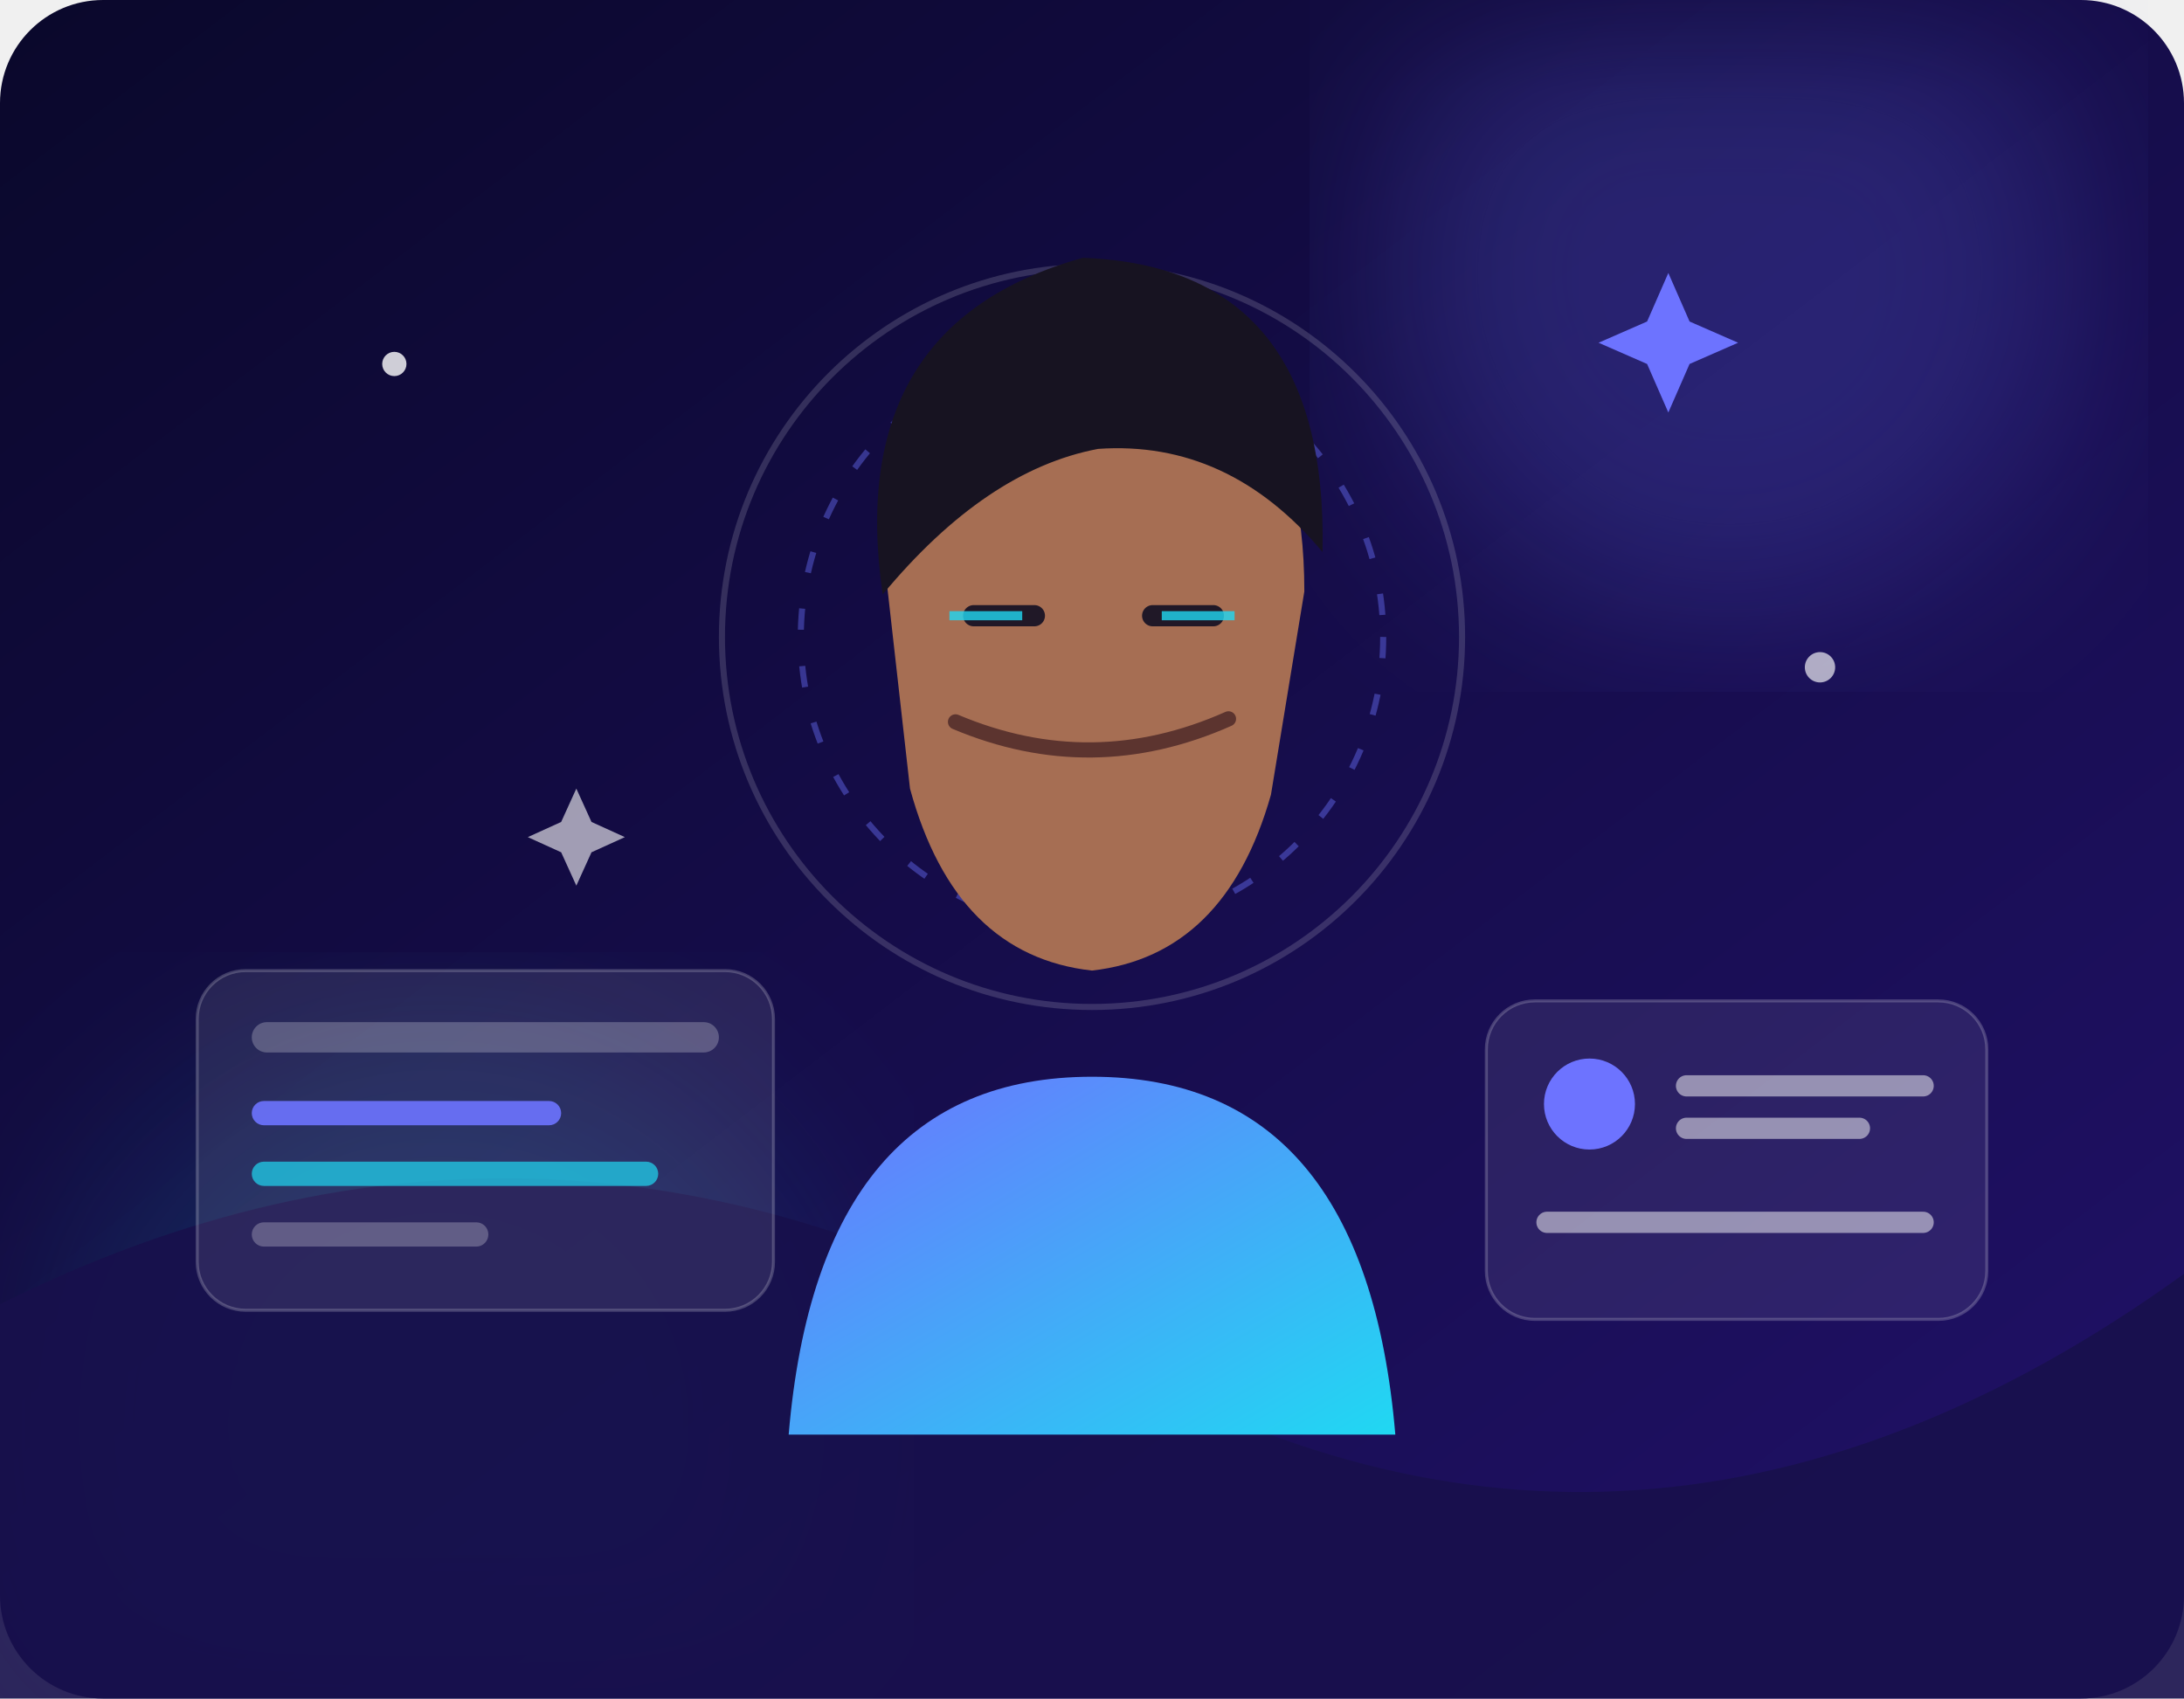
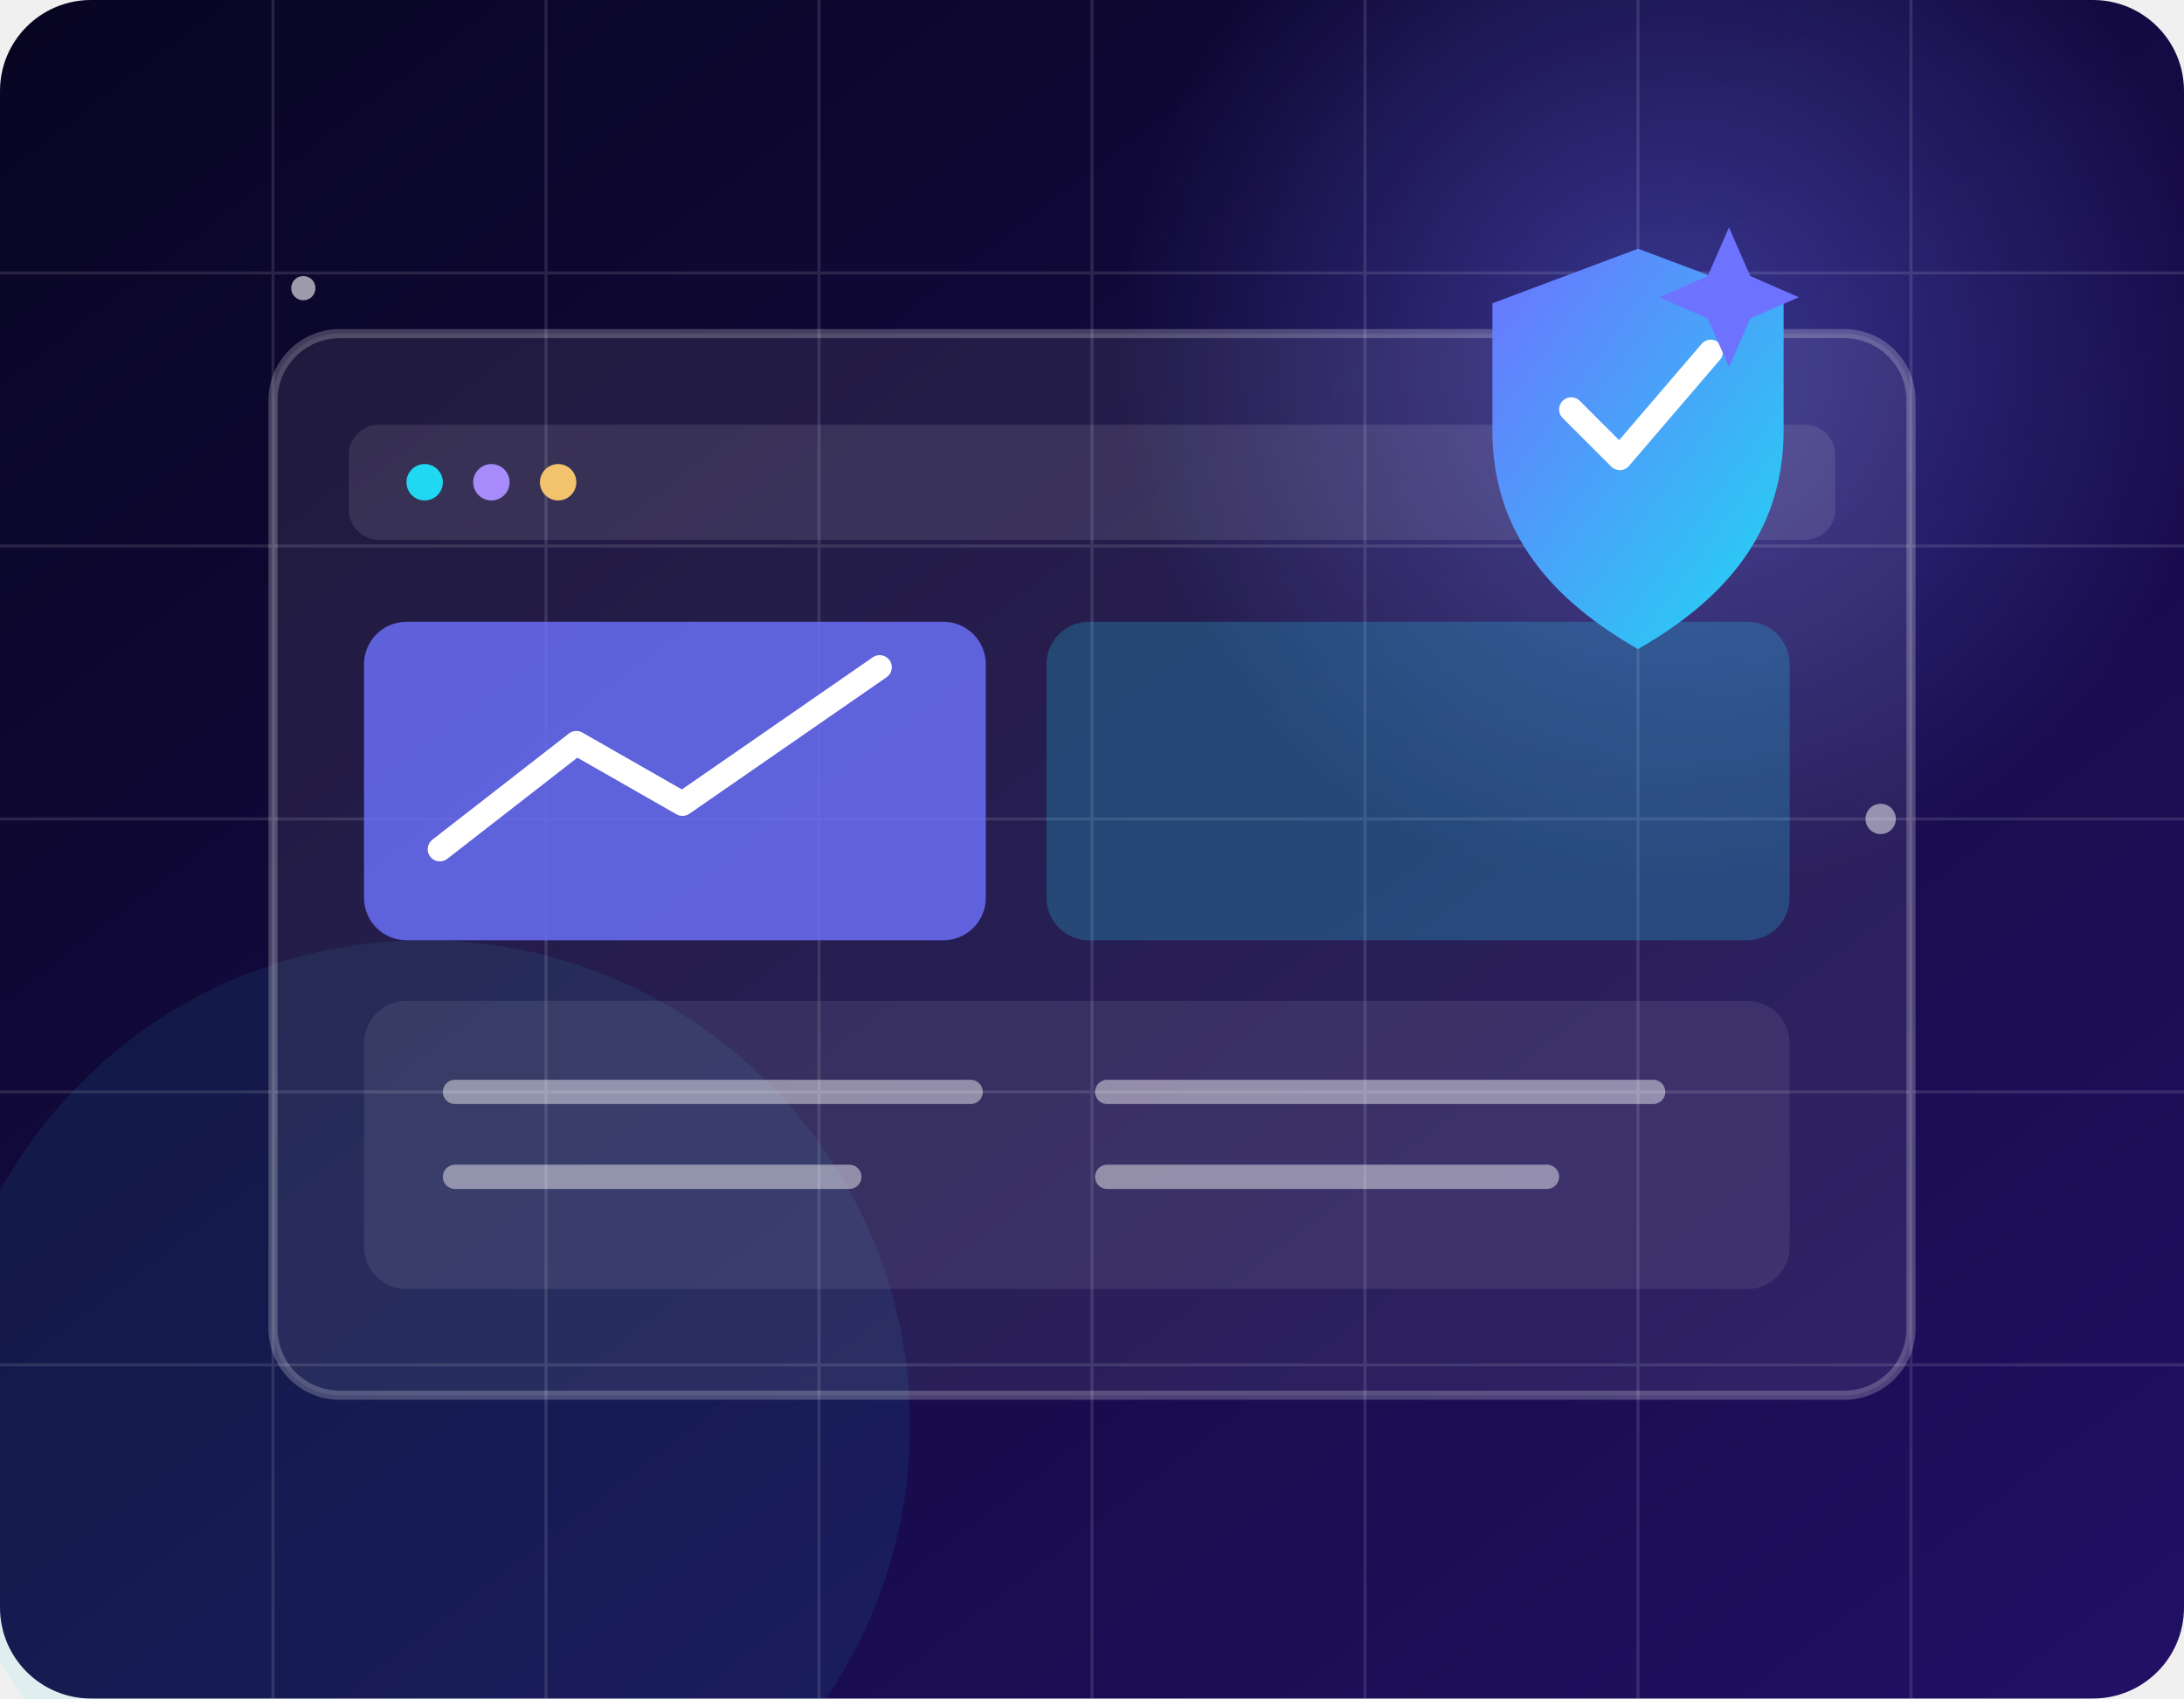
- <svg xmlns="http://www.w3.org/2000/svg" viewBox="0 0 720 560" role="img" aria-labelledby="t d">
+ <svg xmlns="http://www.w3.org/2000/svg" viewBox="0 0 720 560" role="img" aria-labelledby="t">
  <defs>
    <linearGradient id="bg" x1="0" y1="0" x2="1" y2="1">
-       <stop stop-color="#0a082b" />
-       <stop offset="1" stop-color="#21116a" />
+       <stop stop-color="#080522" />
+       <stop offset="1" stop-color="#211064" />
    </linearGradient>
-     <linearGradient id="glow" x1="0" y1="0" x2="1" y2="1">
+     <linearGradient id="a" x1="0" y1="0" x2="1" y2="1">
      <stop stop-color="#6d73ff" />
      <stop offset="1" stop-color="#20d8f2" />
    </linearGradient>
-     <filter id="blur">
-       <feGaussianBlur stdDeviation="32" />
-     </filter>
+     <radialGradient id="glow">
+       <stop stop-color="#6d73ff" stop-opacity=".42" />
+       <stop offset="1" stop-color="#6d73ff" stop-opacity="0" />
+     </radialGradient>
  </defs>
-   <rect width="720" height="560" rx="34" fill="url(#bg)" />
-   <circle cx="570" cy="90" r="115" fill="#6d73ff" opacity=".22" filter="url(#blur)" />
-   <circle cx="145" cy="470" r="130" fill="#20d8f2" opacity=".12" filter="url(#blur)" />
-   <path d="M0 430 Q180 340 360 445 T720 420 V560 H0Z" fill="#17104b" opacity=".9" />
-   <circle cx="360" cy="210" r="122" fill="none" stroke="#ffffff" stroke-opacity=".15" stroke-width="2" />
-   <circle cx="360" cy="210" r="96" fill="none" stroke="#6d73ff" stroke-opacity=".42" stroke-dasharray="7 12" stroke-width="2" />
-   <g transform="translate(0 5)">
-     <path d="M260 468 Q270 350 360 350 Q450 350 460 468Z" fill="url(#glow)" />
-     <path d="M292 184 Q295 104 360 102 Q430 105 430 190 L419 257 Q404 310 360 315 Q315 310 300 255Z" fill="#a66e53" />
-     <path d="M291 191 Q278 102 357 80 Q438 83 436 177 Q405 140 362 143 Q325 150 291 191Z" fill="#171321" />
-     <path d="M315 233 Q360 252 405 232" fill="none" stroke="#5c342f" stroke-width="5" stroke-linecap="round" />
-     <path d="M321 198h20m39 0h20" stroke="#201827" stroke-width="7" stroke-linecap="round" />
-     <path d="M337 198h-24m70 0h24" stroke="#20d8f2" stroke-width="3" opacity=".8" />
+   <rect width="720" height="560" rx="30" fill="url(#bg)" />
+   <circle cx="550" cy="115" r="180" fill="url(#glow)" />
+   <circle cx="140" cy="470" r="160" fill="#20d8f2" opacity=".08" />
+   <g opacity=".12" stroke="#fff">
+     <path d="M0 90H720M0 180H720M0 270H720M0 360H720M0 450H720M90 0V560M180 0V560M270 0V560M360 0V560M450 0V560M540 0V560M630 0V560" />
  </g>
-   <g transform="translate(65 320)">
-     <rect width="190" height="112" rx="16" fill="#fff" fill-opacity=".09" stroke="#fff" stroke-opacity=".2" />
-     <rect x="18" y="17" width="154" height="10" rx="5" fill="#fff" fill-opacity=".24" />
-     <rect x="18" y="43" width="102" height="8" rx="4" fill="#6d73ff" opacity=".9" />
-     <rect x="18" y="63" width="134" height="8" rx="4" fill="#20d8f2" opacity=".7" />
-     <rect x="18" y="83" width="78" height="8" rx="4" fill="#fff" fill-opacity=".25" />
-   </g>
-   <g transform="translate(490 330)">
-     <rect width="165" height="105" rx="16" fill="#fff" fill-opacity=".08" stroke="#fff" stroke-opacity=".2" />
-     <circle cx="34" cy="34" r="15" fill="#6d73ff" />
-     <path d="M66 28h78M66 42h57M20 73h124" stroke="#fff" stroke-opacity=".5" stroke-width="7" stroke-linecap="round" />
-   </g>
+   <rect x="90" y="110" width="540" height="350" rx="22" fill="#fff" fill-opacity=".08" stroke="#fff" stroke-opacity=".22" stroke-width="3" />
+   <rect x="115" y="140" width="490" height="38" rx="10" fill="#fff" fill-opacity=".1" />
+   <circle cx="140" cy="159" r="6" fill="#20d8f2" />
+   <circle cx="162" cy="159" r="6" fill="#a78bfa" />
+   <circle cx="184" cy="159" r="6" fill="#f2c36d" />
+   <rect x="120" y="205" width="205" height="105" rx="14" fill="#6d73ff" opacity=".8" />
+   <rect x="345" y="205" width="245" height="105" rx="14" fill="#20d8f2" opacity=".23" />
+   <path d="M145 280l45-35 35 20 65-45" stroke="#fff" stroke-width="8" fill="none" stroke-linecap="round" stroke-linejoin="round" />
+   <rect x="120" y="330" width="470" height="95" rx="14" fill="#fff" fill-opacity=".08" />
+   <path d="M150 360h170M150 388h130M365 360h180M365 388h145" stroke="#fff" stroke-opacity=".45" stroke-width="8" stroke-linecap="round" />
+   <path d="M540 82l48 18v42c0 34-20 56-48 72-28-16-48-38-48-72v-42z" fill="url(#a)" />
+   <path d="m518 135 16 16 30-35" fill="none" stroke="#fff" stroke-width="8" stroke-linecap="round" stroke-linejoin="round" />
  <g fill="#fff">
-     <circle cx="130" cy="120" r="4" opacity=".8" />
-     <circle cx="600" cy="220" r="5" opacity=".65" />
-     <path d="m550 90 7 16 16 7-16 7-7 16-7-16-16-7 16-7z" fill="#6d73ff" />
-     <path d="m190 260 5 11 11 5-11 5-5 11-5-11-11-5 11-5z" opacity=".6" />
+     <circle cx="100" cy="95" r="4" opacity=".6" />
+     <circle cx="620" cy="270" r="5" opacity=".5" />
+     <path d="m570 75 7 16 16 7-16 7-7 16-7-16-16-7 16-7z" fill="#6d73ff" />
  </g>
</svg>
